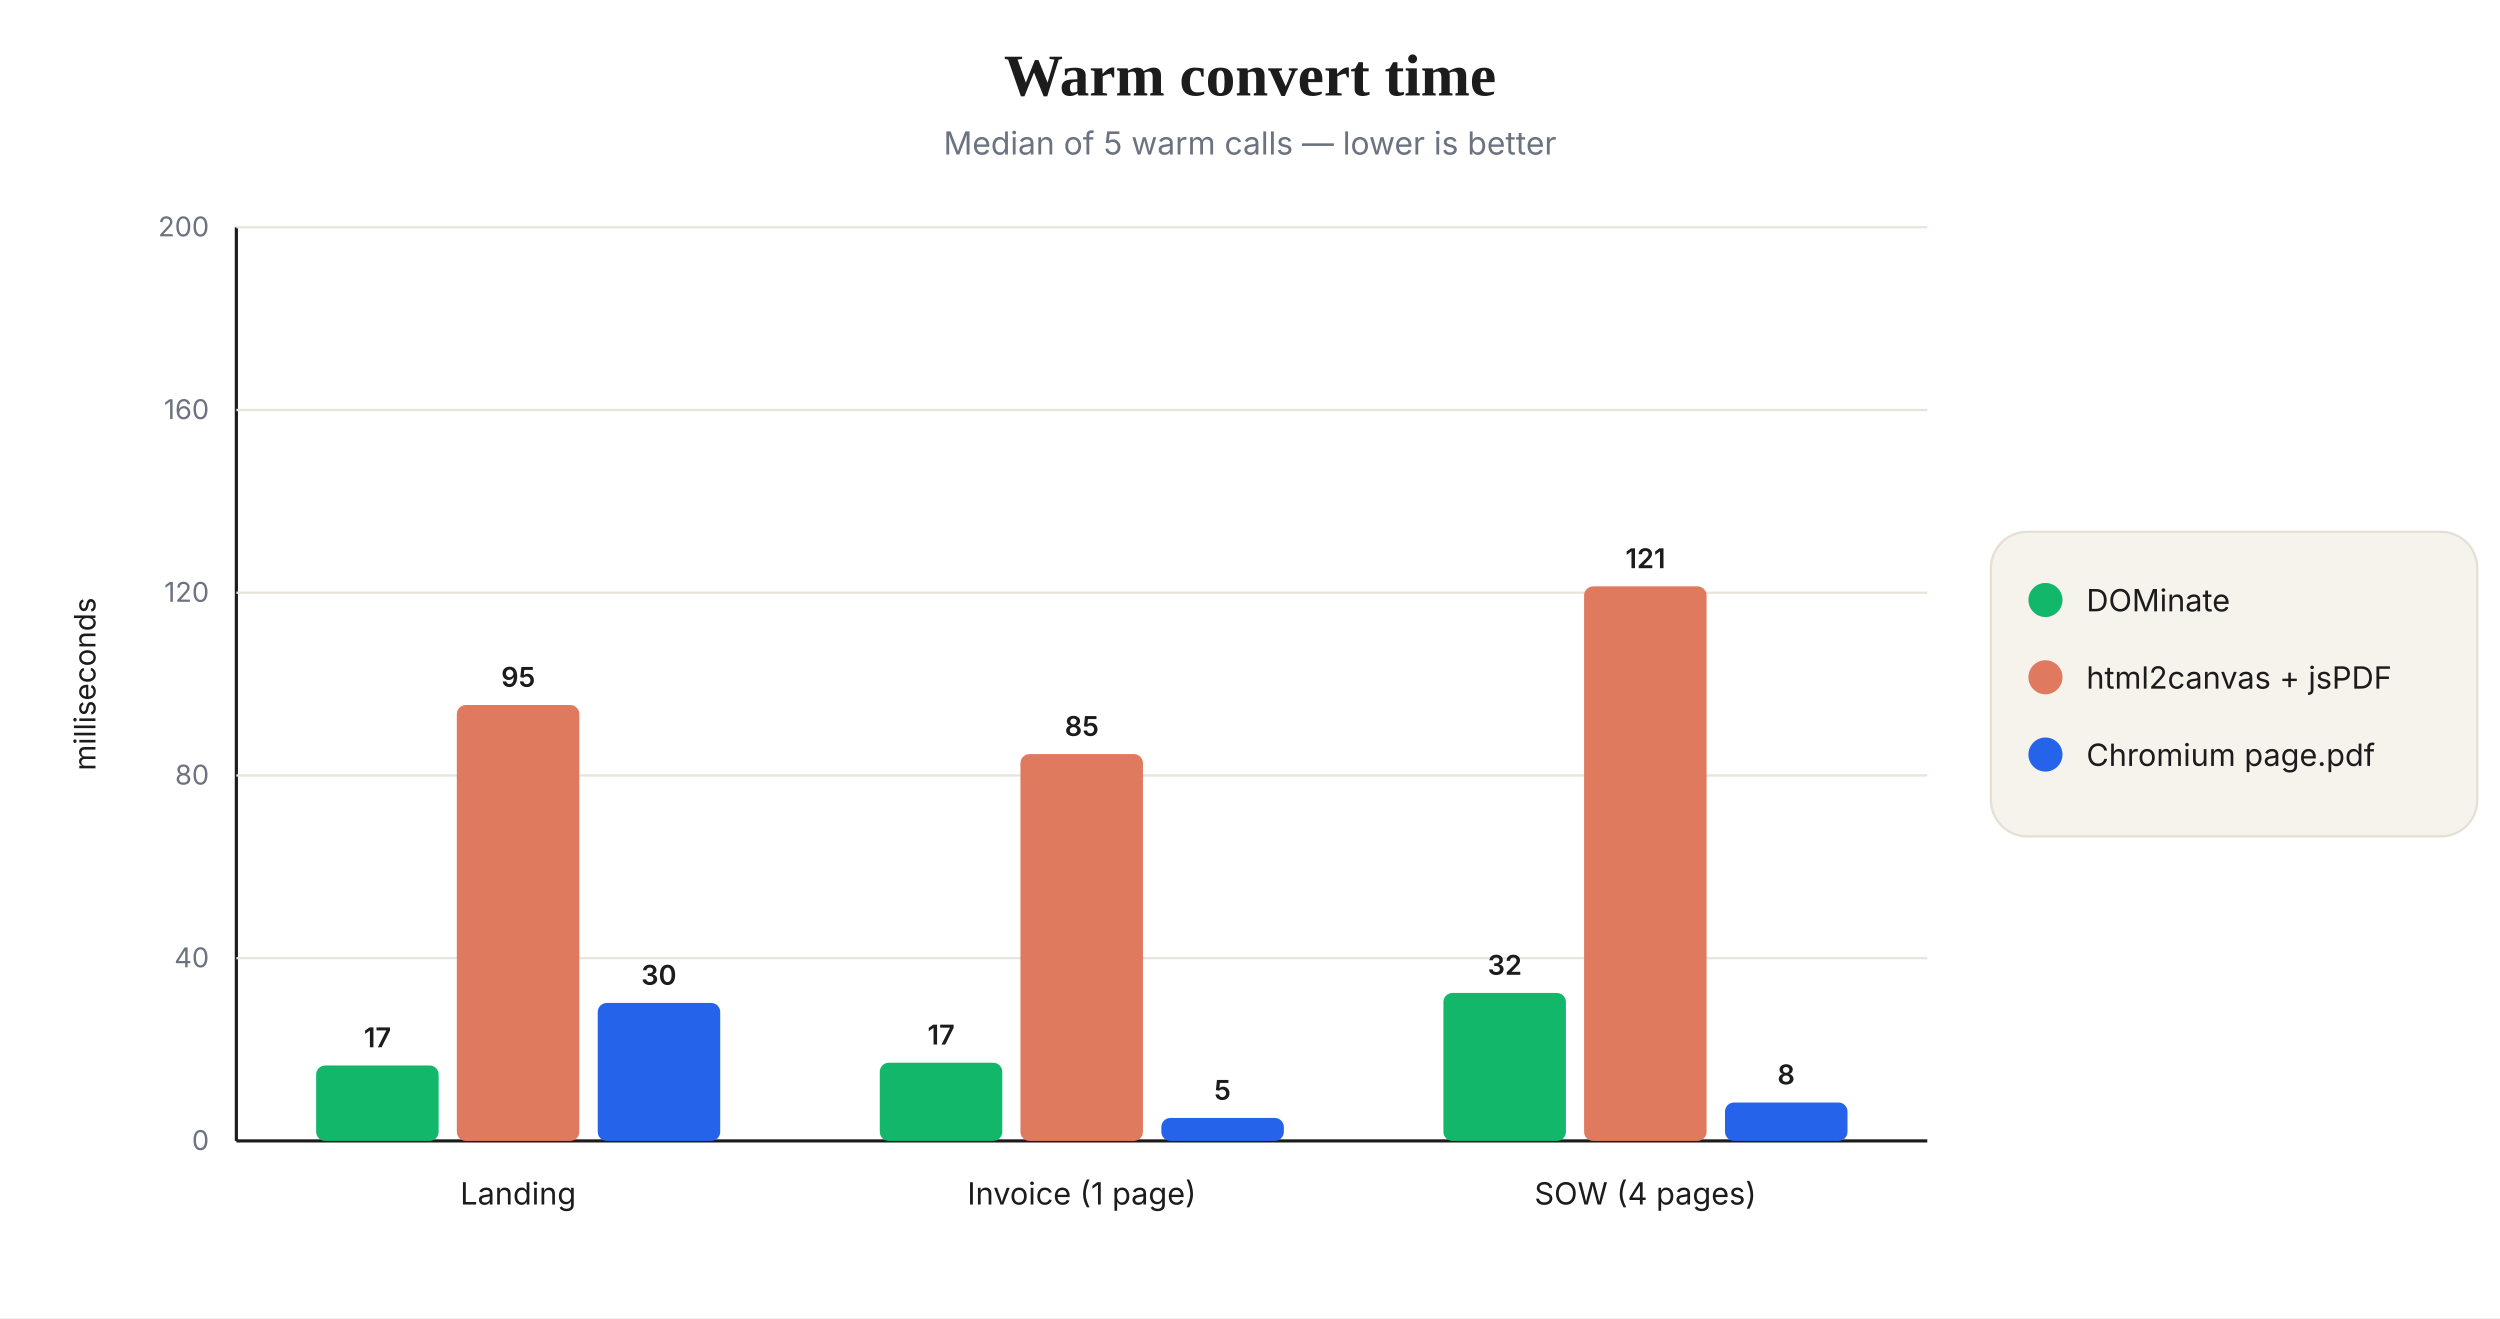
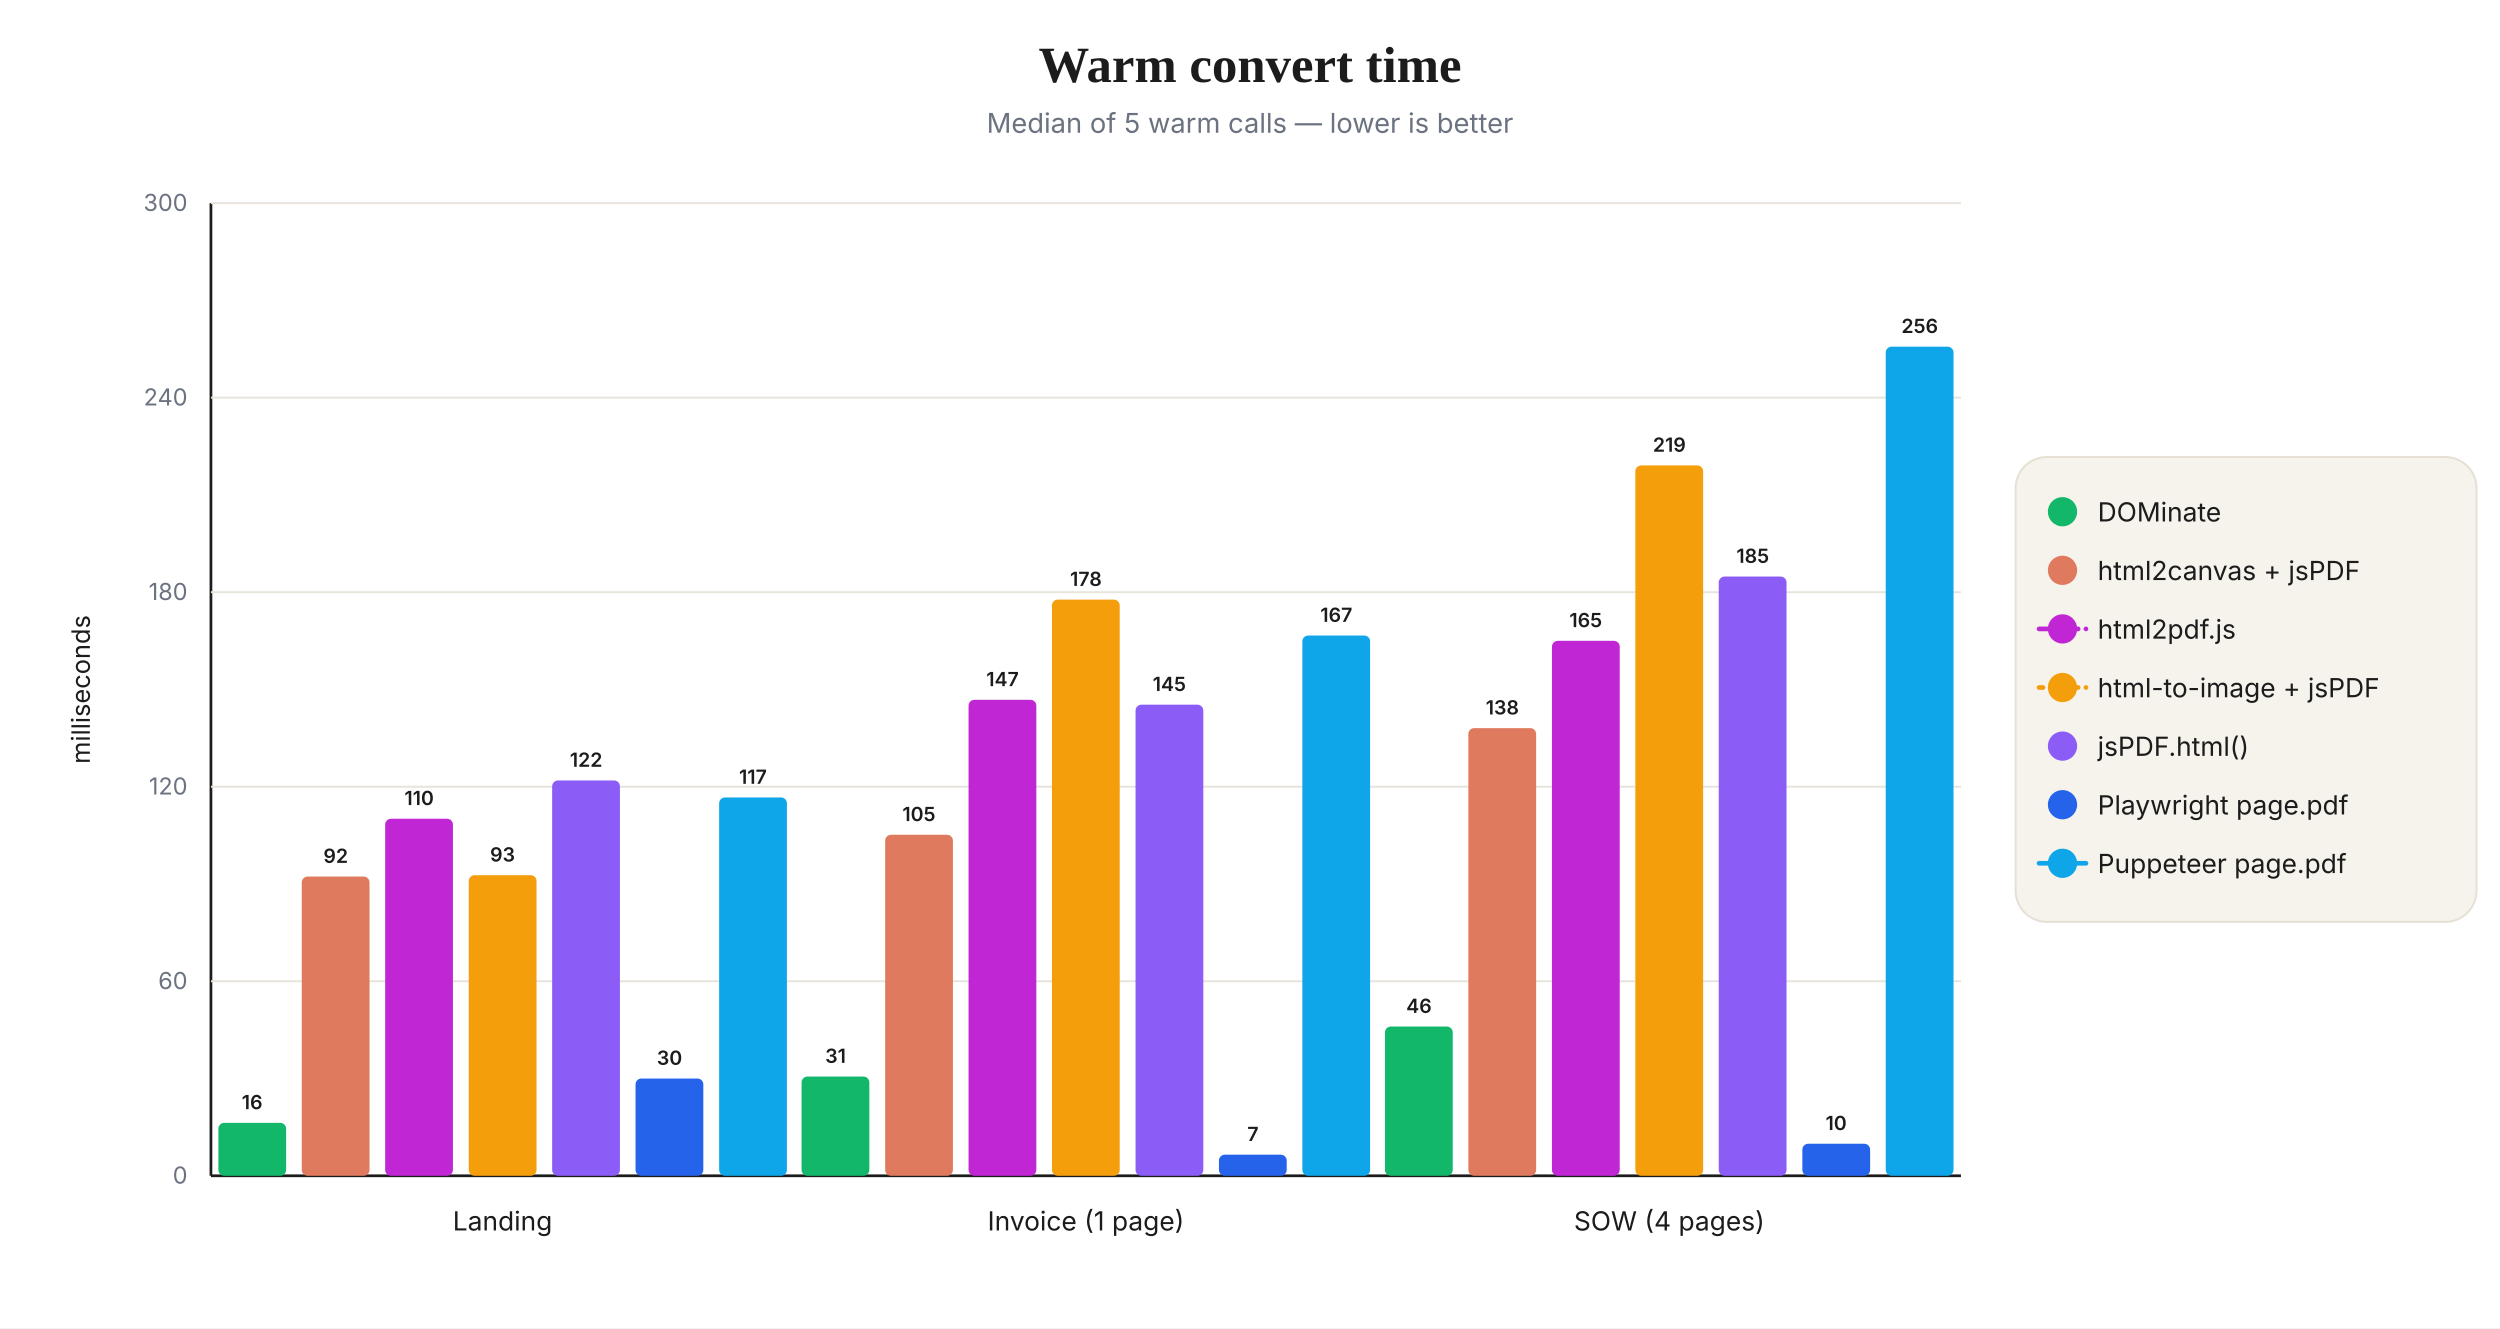
- <svg xmlns="http://www.w3.org/2000/svg" width="1100" height="580" viewBox="0 0 1100 580">
+ <svg xmlns="http://www.w3.org/2000/svg" width="1280" height="680" viewBox="0 0 1280 680">
  <rect width="100%" height="100%" fill="#ffffff" />
-   <text x="550" y="42" text-anchor="middle" font-size="26" font-weight="700" fill="#1c1c1c" font-family="Georgia, 'Times New Roman', Times, serif">Warm convert time</text>
-   <text x="550" y="68" text-anchor="middle" font-size="14" fill="#6b7280" font-family="ui-sans-serif, system-ui, -apple-system, 'Segoe UI', sans-serif">Median of 5 warm calls — lower is better</text>
-   <text x="42" y="301" text-anchor="middle" fill="#1c1c1c" font-size="13" font-family="ui-sans-serif, system-ui, -apple-system, 'Segoe UI', sans-serif" transform="rotate(-90 42 301)">milliseconds</text>
-   <rect x="876" y="234" width="214" height="134" rx="16" fill="#f6f3ec" stroke="#e5dfd4" />
-   <circle cx="900" cy="264" r="7.5" fill="#12b76a" />
-   <text x="918" y="269" font-size="13.5" fill="#1c1c1c" font-family="ui-sans-serif, system-ui, -apple-system, 'Segoe UI', sans-serif">DOMinate</text>
-   <circle cx="900" cy="298" r="7.5" fill="#e07a5f" />
-   <text x="918" y="303" font-size="13.5" fill="#1c1c1c" font-family="ui-sans-serif, system-ui, -apple-system, 'Segoe UI', sans-serif">html2canvas + jsPDF</text>
-   <circle cx="900" cy="332" r="7.5" fill="#2563eb" />
-   <text x="918" y="337" font-size="13.5" fill="#1c1c1c" font-family="ui-sans-serif, system-ui, -apple-system, 'Segoe UI', sans-serif">Chromium page.pdf</text>
-   <line x1="104" y1="100" x2="104" y2="502" stroke="#1c1c1c" stroke-width="1.4" />
-   <line x1="104" y1="502.0" x2="848" y2="502.0" stroke="#1c1c1c" stroke-width="1.4" />
-   <text x="92" y="506.0" text-anchor="end" font-size="12" fill="#6b7280" font-family="ui-sans-serif, system-ui, -apple-system, 'Segoe UI', sans-serif">0</text>
-   <line x1="104" y1="421.6" x2="848" y2="421.6" stroke="#e8e4dc" stroke-width="1" />
-   <text x="92" y="425.6" text-anchor="end" font-size="12" fill="#6b7280" font-family="ui-sans-serif, system-ui, -apple-system, 'Segoe UI', sans-serif">40</text>
-   <line x1="104" y1="341.2" x2="848" y2="341.2" stroke="#e8e4dc" stroke-width="1" />
-   <text x="92" y="345.2" text-anchor="end" font-size="12" fill="#6b7280" font-family="ui-sans-serif, system-ui, -apple-system, 'Segoe UI', sans-serif">80</text>
-   <line x1="104" y1="260.8" x2="848" y2="260.8" stroke="#e8e4dc" stroke-width="1" />
-   <text x="92" y="264.8" text-anchor="end" font-size="12" fill="#6b7280" font-family="ui-sans-serif, system-ui, -apple-system, 'Segoe UI', sans-serif">120</text>
-   <line x1="104" y1="180.4" x2="848" y2="180.4" stroke="#e8e4dc" stroke-width="1" />
-   <text x="92" y="184.4" text-anchor="end" font-size="12" fill="#6b7280" font-family="ui-sans-serif, system-ui, -apple-system, 'Segoe UI', sans-serif">160</text>
-   <line x1="104" y1="100.0" x2="848" y2="100.0" stroke="#e8e4dc" stroke-width="1" />
-   <text x="92" y="104.0" text-anchor="end" font-size="12" fill="#6b7280" font-family="ui-sans-serif, system-ui, -apple-system, 'Segoe UI', sans-serif">200</text>
-   <rect x="139.1" y="468.8" width="53.9" height="33.2" fill="#12b76a" rx="4" />
-   <text x="166.1" y="460.8" text-anchor="middle" font-size="12" font-weight="600" fill="#1c1c1c" font-family="ui-sans-serif, system-ui, -apple-system, 'Segoe UI', sans-serif">17</text>
-   <rect x="201.0" y="310.2" width="53.9" height="191.8" fill="#e07a5f" rx="4" />
-   <text x="228.0" y="302.2" text-anchor="middle" font-size="12" font-weight="600" fill="#1c1c1c" font-family="ui-sans-serif, system-ui, -apple-system, 'Segoe UI', sans-serif">95</text>
-   <rect x="263.0" y="441.3" width="53.9" height="60.7" fill="#2563eb" rx="4" />
-   <text x="289.9" y="433.3" text-anchor="middle" font-size="12" font-weight="600" fill="#1c1c1c" font-family="ui-sans-serif, system-ui, -apple-system, 'Segoe UI', sans-serif">30</text>
-   <text x="228.0" y="530" text-anchor="middle" font-size="13.5" fill="#1c1c1c" font-family="ui-sans-serif, system-ui, -apple-system, 'Segoe UI', sans-serif">Landing</text>
-   <rect x="387.1" y="467.6" width="53.9" height="34.4" fill="#12b76a" rx="4" />
-   <text x="414.1" y="459.6" text-anchor="middle" font-size="12" font-weight="600" fill="#1c1c1c" font-family="ui-sans-serif, system-ui, -apple-system, 'Segoe UI', sans-serif">17</text>
-   <rect x="449.0" y="331.8" width="53.9" height="170.2" fill="#e07a5f" rx="4" />
-   <text x="476.0" y="323.8" text-anchor="middle" font-size="12" font-weight="600" fill="#1c1c1c" font-family="ui-sans-serif, system-ui, -apple-system, 'Segoe UI', sans-serif">85</text>
-   <rect x="511.0" y="491.9" width="53.9" height="10.1" fill="#2563eb" rx="4" />
-   <text x="537.9" y="483.9" text-anchor="middle" font-size="12" font-weight="600" fill="#1c1c1c" font-family="ui-sans-serif, system-ui, -apple-system, 'Segoe UI', sans-serif">5</text>
-   <text x="476.0" y="530" text-anchor="middle" font-size="13.5" fill="#1c1c1c" font-family="ui-sans-serif, system-ui, -apple-system, 'Segoe UI', sans-serif">Invoice (1 page)</text>
-   <rect x="635.1" y="436.9" width="53.9" height="65.1" fill="#12b76a" rx="4" />
-   <text x="662.1" y="428.9" text-anchor="middle" font-size="12" font-weight="600" fill="#1c1c1c" font-family="ui-sans-serif, system-ui, -apple-system, 'Segoe UI', sans-serif">32</text>
-   <rect x="697.0" y="258.0" width="53.9" height="244.0" fill="#e07a5f" rx="4" />
-   <text x="724.0" y="250.0" text-anchor="middle" font-size="12" font-weight="600" fill="#1c1c1c" font-family="ui-sans-serif, system-ui, -apple-system, 'Segoe UI', sans-serif">121</text>
-   <rect x="759.0" y="485.1" width="53.9" height="16.9" fill="#2563eb" rx="4" />
-   <text x="785.9" y="477.1" text-anchor="middle" font-size="12" font-weight="600" fill="#1c1c1c" font-family="ui-sans-serif, system-ui, -apple-system, 'Segoe UI', sans-serif">8</text>
-   <text x="724.0" y="530" text-anchor="middle" font-size="13.5" fill="#1c1c1c" font-family="ui-sans-serif, system-ui, -apple-system, 'Segoe UI', sans-serif">SOW (4 pages)</text>
+   <text x="640" y="42" text-anchor="middle" font-size="26" font-weight="700" fill="#1c1c1c" font-family="Georgia, 'Times New Roman', Times, serif">Warm convert time</text>
+   <text x="640" y="68" text-anchor="middle" font-size="14" fill="#6b7280" font-family="ui-sans-serif, system-ui, -apple-system, 'Segoe UI', sans-serif">Median of 5 warm calls — lower is better</text>
+   <text x="46" y="353" text-anchor="middle" fill="#1c1c1c" font-size="13" font-family="ui-sans-serif, system-ui, -apple-system, 'Segoe UI', sans-serif" transform="rotate(-90 46 353)">milliseconds</text>
+   <rect x="1032" y="234" width="236" height="238" rx="16" fill="#f6f3ec" stroke="#e5dfd4" />
+   <circle cx="1056" cy="262" r="7.5" fill="#12b76a" />
+   <text x="1074" y="267" font-size="13.5" fill="#1c1c1c" font-family="ui-sans-serif, system-ui, -apple-system, 'Segoe UI', sans-serif">DOMinate</text>
+   <circle cx="1056" cy="292" r="7.5" fill="#e07a5f" />
+   <text x="1074" y="297" font-size="13.5" fill="#1c1c1c" font-family="ui-sans-serif, system-ui, -apple-system, 'Segoe UI', sans-serif">html2canvas + jsPDF</text>
+   <line x1="1044" y1="322" x2="1068" y2="322" stroke="#c026d3" stroke-width="2.4" stroke-dasharray="8 4" stroke-linecap="round" />
+   <circle cx="1056" cy="322" r="7.5" fill="#c026d3" />
+   <text x="1074" y="327" font-size="13.5" fill="#1c1c1c" font-family="ui-sans-serif, system-ui, -apple-system, 'Segoe UI', sans-serif">html2pdf.js</text>
+   <line x1="1044" y1="352" x2="1068" y2="352" stroke="#f59e0b" stroke-width="2.4" stroke-dasharray="2 4" stroke-linecap="round" />
+   <circle cx="1056" cy="352" r="7.5" fill="#f59e0b" />
+   <text x="1074" y="357" font-size="13.5" fill="#1c1c1c" font-family="ui-sans-serif, system-ui, -apple-system, 'Segoe UI', sans-serif">html-to-image + jsPDF</text>
+   <circle cx="1056" cy="382" r="7.5" fill="#8b5cf6" />
+   <text x="1074" y="387" font-size="13.5" fill="#1c1c1c" font-family="ui-sans-serif, system-ui, -apple-system, 'Segoe UI', sans-serif">jsPDF.html()</text>
+   <circle cx="1056" cy="412" r="7.5" fill="#2563eb" />
+   <text x="1074" y="417" font-size="13.5" fill="#1c1c1c" font-family="ui-sans-serif, system-ui, -apple-system, 'Segoe UI', sans-serif">Playwright page.pdf</text>
+   <line x1="1044" y1="442" x2="1068" y2="442" stroke="#0ea5e9" stroke-width="2.4" stroke-dasharray="6 3" stroke-linecap="round" />
+   <circle cx="1056" cy="442" r="7.5" fill="#0ea5e9" />
+   <text x="1074" y="447" font-size="13.5" fill="#1c1c1c" font-family="ui-sans-serif, system-ui, -apple-system, 'Segoe UI', sans-serif">Puppeteer page.pdf</text>
+   <line x1="108" y1="104" x2="108" y2="602" stroke="#1c1c1c" stroke-width="1.4" />
+   <line x1="108" y1="602.0" x2="1004" y2="602.0" stroke="#1c1c1c" stroke-width="1.4" />
+   <text x="96" y="606.0" text-anchor="end" font-size="12" fill="#6b7280" font-family="ui-sans-serif, system-ui, -apple-system, 'Segoe UI', sans-serif">0</text>
+   <line x1="108" y1="502.4" x2="1004" y2="502.4" stroke="#e8e4dc" stroke-width="1" />
+   <text x="96" y="506.4" text-anchor="end" font-size="12" fill="#6b7280" font-family="ui-sans-serif, system-ui, -apple-system, 'Segoe UI', sans-serif">60</text>
+   <line x1="108" y1="402.8" x2="1004" y2="402.8" stroke="#e8e4dc" stroke-width="1" />
+   <text x="96" y="406.8" text-anchor="end" font-size="12" fill="#6b7280" font-family="ui-sans-serif, system-ui, -apple-system, 'Segoe UI', sans-serif">120</text>
+   <line x1="108" y1="303.2" x2="1004" y2="303.2" stroke="#e8e4dc" stroke-width="1" />
+   <text x="96" y="307.2" text-anchor="end" font-size="12" fill="#6b7280" font-family="ui-sans-serif, system-ui, -apple-system, 'Segoe UI', sans-serif">180</text>
+   <line x1="108" y1="203.6" x2="1004" y2="203.6" stroke="#e8e4dc" stroke-width="1" />
+   <text x="96" y="207.6" text-anchor="end" font-size="12" fill="#6b7280" font-family="ui-sans-serif, system-ui, -apple-system, 'Segoe UI', sans-serif">240</text>
+   <line x1="108" y1="104.0" x2="1004" y2="104.0" stroke="#e8e4dc" stroke-width="1" />
+   <text x="96" y="108.0" text-anchor="end" font-size="12" fill="#6b7280" font-family="ui-sans-serif, system-ui, -apple-system, 'Segoe UI', sans-serif">300</text>
+   <rect x="111.8" y="574.9" width="34.7" height="27.1" fill="#12b76a" rx="3" />
+   <text x="129.1" y="567.9" text-anchor="middle" font-size="10" font-weight="600" fill="#1c1c1c" font-family="ui-sans-serif, system-ui, -apple-system, 'Segoe UI', sans-serif">16</text>
+   <rect x="154.5" y="448.8" width="34.7" height="153.2" fill="#e07a5f" rx="3" />
+   <text x="171.9" y="441.8" text-anchor="middle" font-size="10" font-weight="600" fill="#1c1c1c" font-family="ui-sans-serif, system-ui, -apple-system, 'Segoe UI', sans-serif">92</text>
+   <rect x="197.2" y="419.2" width="34.7" height="182.8" fill="#c026d3" rx="3" />
+   <text x="214.6" y="412.2" text-anchor="middle" font-size="10" font-weight="600" fill="#1c1c1c" font-family="ui-sans-serif, system-ui, -apple-system, 'Segoe UI', sans-serif">110</text>
+   <rect x="240.0" y="448.1" width="34.7" height="153.9" fill="#f59e0b" rx="3" />
+   <text x="257.3" y="441.1" text-anchor="middle" font-size="10" font-weight="600" fill="#1c1c1c" font-family="ui-sans-serif, system-ui, -apple-system, 'Segoe UI', sans-serif">93</text>
+   <rect x="282.7" y="399.6" width="34.7" height="202.4" fill="#8b5cf6" rx="3" />
+   <text x="300.1" y="392.6" text-anchor="middle" font-size="10" font-weight="600" fill="#1c1c1c" font-family="ui-sans-serif, system-ui, -apple-system, 'Segoe UI', sans-serif">122</text>
+   <rect x="325.4" y="552.2" width="34.7" height="49.8" fill="#2563eb" rx="3" />
+   <text x="342.8" y="545.2" text-anchor="middle" font-size="10" font-weight="600" fill="#1c1c1c" font-family="ui-sans-serif, system-ui, -apple-system, 'Segoe UI', sans-serif">30</text>
+   <rect x="368.2" y="408.3" width="34.7" height="193.7" fill="#0ea5e9" rx="3" />
+   <text x="385.5" y="401.3" text-anchor="middle" font-size="10" font-weight="600" fill="#1c1c1c" font-family="ui-sans-serif, system-ui, -apple-system, 'Segoe UI', sans-serif">117</text>
+   <text x="257.3" y="630" text-anchor="middle" font-size="13.5" fill="#1c1c1c" font-family="ui-sans-serif, system-ui, -apple-system, 'Segoe UI', sans-serif">Landing</text>
+   <rect x="410.4" y="551.2" width="34.7" height="50.8" fill="#12b76a" rx="3" />
+   <text x="427.8" y="544.2" text-anchor="middle" font-size="10" font-weight="600" fill="#1c1c1c" font-family="ui-sans-serif, system-ui, -apple-system, 'Segoe UI', sans-serif">31</text>
+   <rect x="453.2" y="427.4" width="34.7" height="174.6" fill="#e07a5f" rx="3" />
+   <text x="470.5" y="420.4" text-anchor="middle" font-size="10" font-weight="600" fill="#1c1c1c" font-family="ui-sans-serif, system-ui, -apple-system, 'Segoe UI', sans-serif">105</text>
+   <rect x="495.9" y="358.3" width="34.7" height="243.7" fill="#c026d3" rx="3" />
+   <text x="513.3" y="351.3" text-anchor="middle" font-size="10" font-weight="600" fill="#1c1c1c" font-family="ui-sans-serif, system-ui, -apple-system, 'Segoe UI', sans-serif">147</text>
+   <rect x="538.6" y="307.0" width="34.7" height="295.0" fill="#f59e0b" rx="3" />
+   <text x="556.0" y="300.0" text-anchor="middle" font-size="10" font-weight="600" fill="#1c1c1c" font-family="ui-sans-serif, system-ui, -apple-system, 'Segoe UI', sans-serif">178</text>
+   <rect x="581.4" y="360.8" width="34.7" height="241.2" fill="#8b5cf6" rx="3" />
+   <text x="598.7" y="353.8" text-anchor="middle" font-size="10" font-weight="600" fill="#1c1c1c" font-family="ui-sans-serif, system-ui, -apple-system, 'Segoe UI', sans-serif">145</text>
+   <rect x="624.1" y="591.2" width="34.7" height="10.8" fill="#2563eb" rx="3" />
+   <text x="641.5" y="584.2" text-anchor="middle" font-size="10" font-weight="600" fill="#1c1c1c" font-family="ui-sans-serif, system-ui, -apple-system, 'Segoe UI', sans-serif">7</text>
+   <rect x="666.8" y="325.4" width="34.7" height="276.6" fill="#0ea5e9" rx="3" />
+   <text x="684.2" y="318.4" text-anchor="middle" font-size="10" font-weight="600" fill="#1c1c1c" font-family="ui-sans-serif, system-ui, -apple-system, 'Segoe UI', sans-serif">167</text>
+   <text x="556.0" y="630" text-anchor="middle" font-size="13.5" fill="#1c1c1c" font-family="ui-sans-serif, system-ui, -apple-system, 'Segoe UI', sans-serif">Invoice (1 page)</text>
+   <rect x="709.1" y="525.6" width="34.7" height="76.4" fill="#12b76a" rx="3" />
+   <text x="726.5" y="518.6" text-anchor="middle" font-size="10" font-weight="600" fill="#1c1c1c" font-family="ui-sans-serif, system-ui, -apple-system, 'Segoe UI', sans-serif">46</text>
+   <rect x="751.8" y="372.8" width="34.7" height="229.2" fill="#e07a5f" rx="3" />
+   <text x="769.2" y="365.8" text-anchor="middle" font-size="10" font-weight="600" fill="#1c1c1c" font-family="ui-sans-serif, system-ui, -apple-system, 'Segoe UI', sans-serif">138</text>
+   <rect x="794.6" y="328.1" width="34.7" height="273.9" fill="#c026d3" rx="3" />
+   <text x="811.9" y="321.1" text-anchor="middle" font-size="10" font-weight="600" fill="#1c1c1c" font-family="ui-sans-serif, system-ui, -apple-system, 'Segoe UI', sans-serif">165</text>
+   <rect x="837.3" y="238.3" width="34.7" height="363.7" fill="#f59e0b" rx="3" />
+   <text x="854.7" y="231.3" text-anchor="middle" font-size="10" font-weight="600" fill="#1c1c1c" font-family="ui-sans-serif, system-ui, -apple-system, 'Segoe UI', sans-serif">219</text>
+   <rect x="880.0" y="295.2" width="34.7" height="306.8" fill="#8b5cf6" rx="3" />
+   <text x="897.4" y="288.2" text-anchor="middle" font-size="10" font-weight="600" fill="#1c1c1c" font-family="ui-sans-serif, system-ui, -apple-system, 'Segoe UI', sans-serif">185</text>
+   <rect x="922.8" y="585.6" width="34.7" height="16.4" fill="#2563eb" rx="3" />
+   <text x="940.1" y="578.6" text-anchor="middle" font-size="10" font-weight="600" fill="#1c1c1c" font-family="ui-sans-serif, system-ui, -apple-system, 'Segoe UI', sans-serif">10</text>
+   <rect x="965.5" y="177.5" width="34.7" height="424.5" fill="#0ea5e9" rx="3" />
+   <text x="982.9" y="170.5" text-anchor="middle" font-size="10" font-weight="600" fill="#1c1c1c" font-family="ui-sans-serif, system-ui, -apple-system, 'Segoe UI', sans-serif">256</text>
+   <text x="854.7" y="630" text-anchor="middle" font-size="13.5" fill="#1c1c1c" font-family="ui-sans-serif, system-ui, -apple-system, 'Segoe UI', sans-serif">SOW (4 pages)</text>
</svg>
